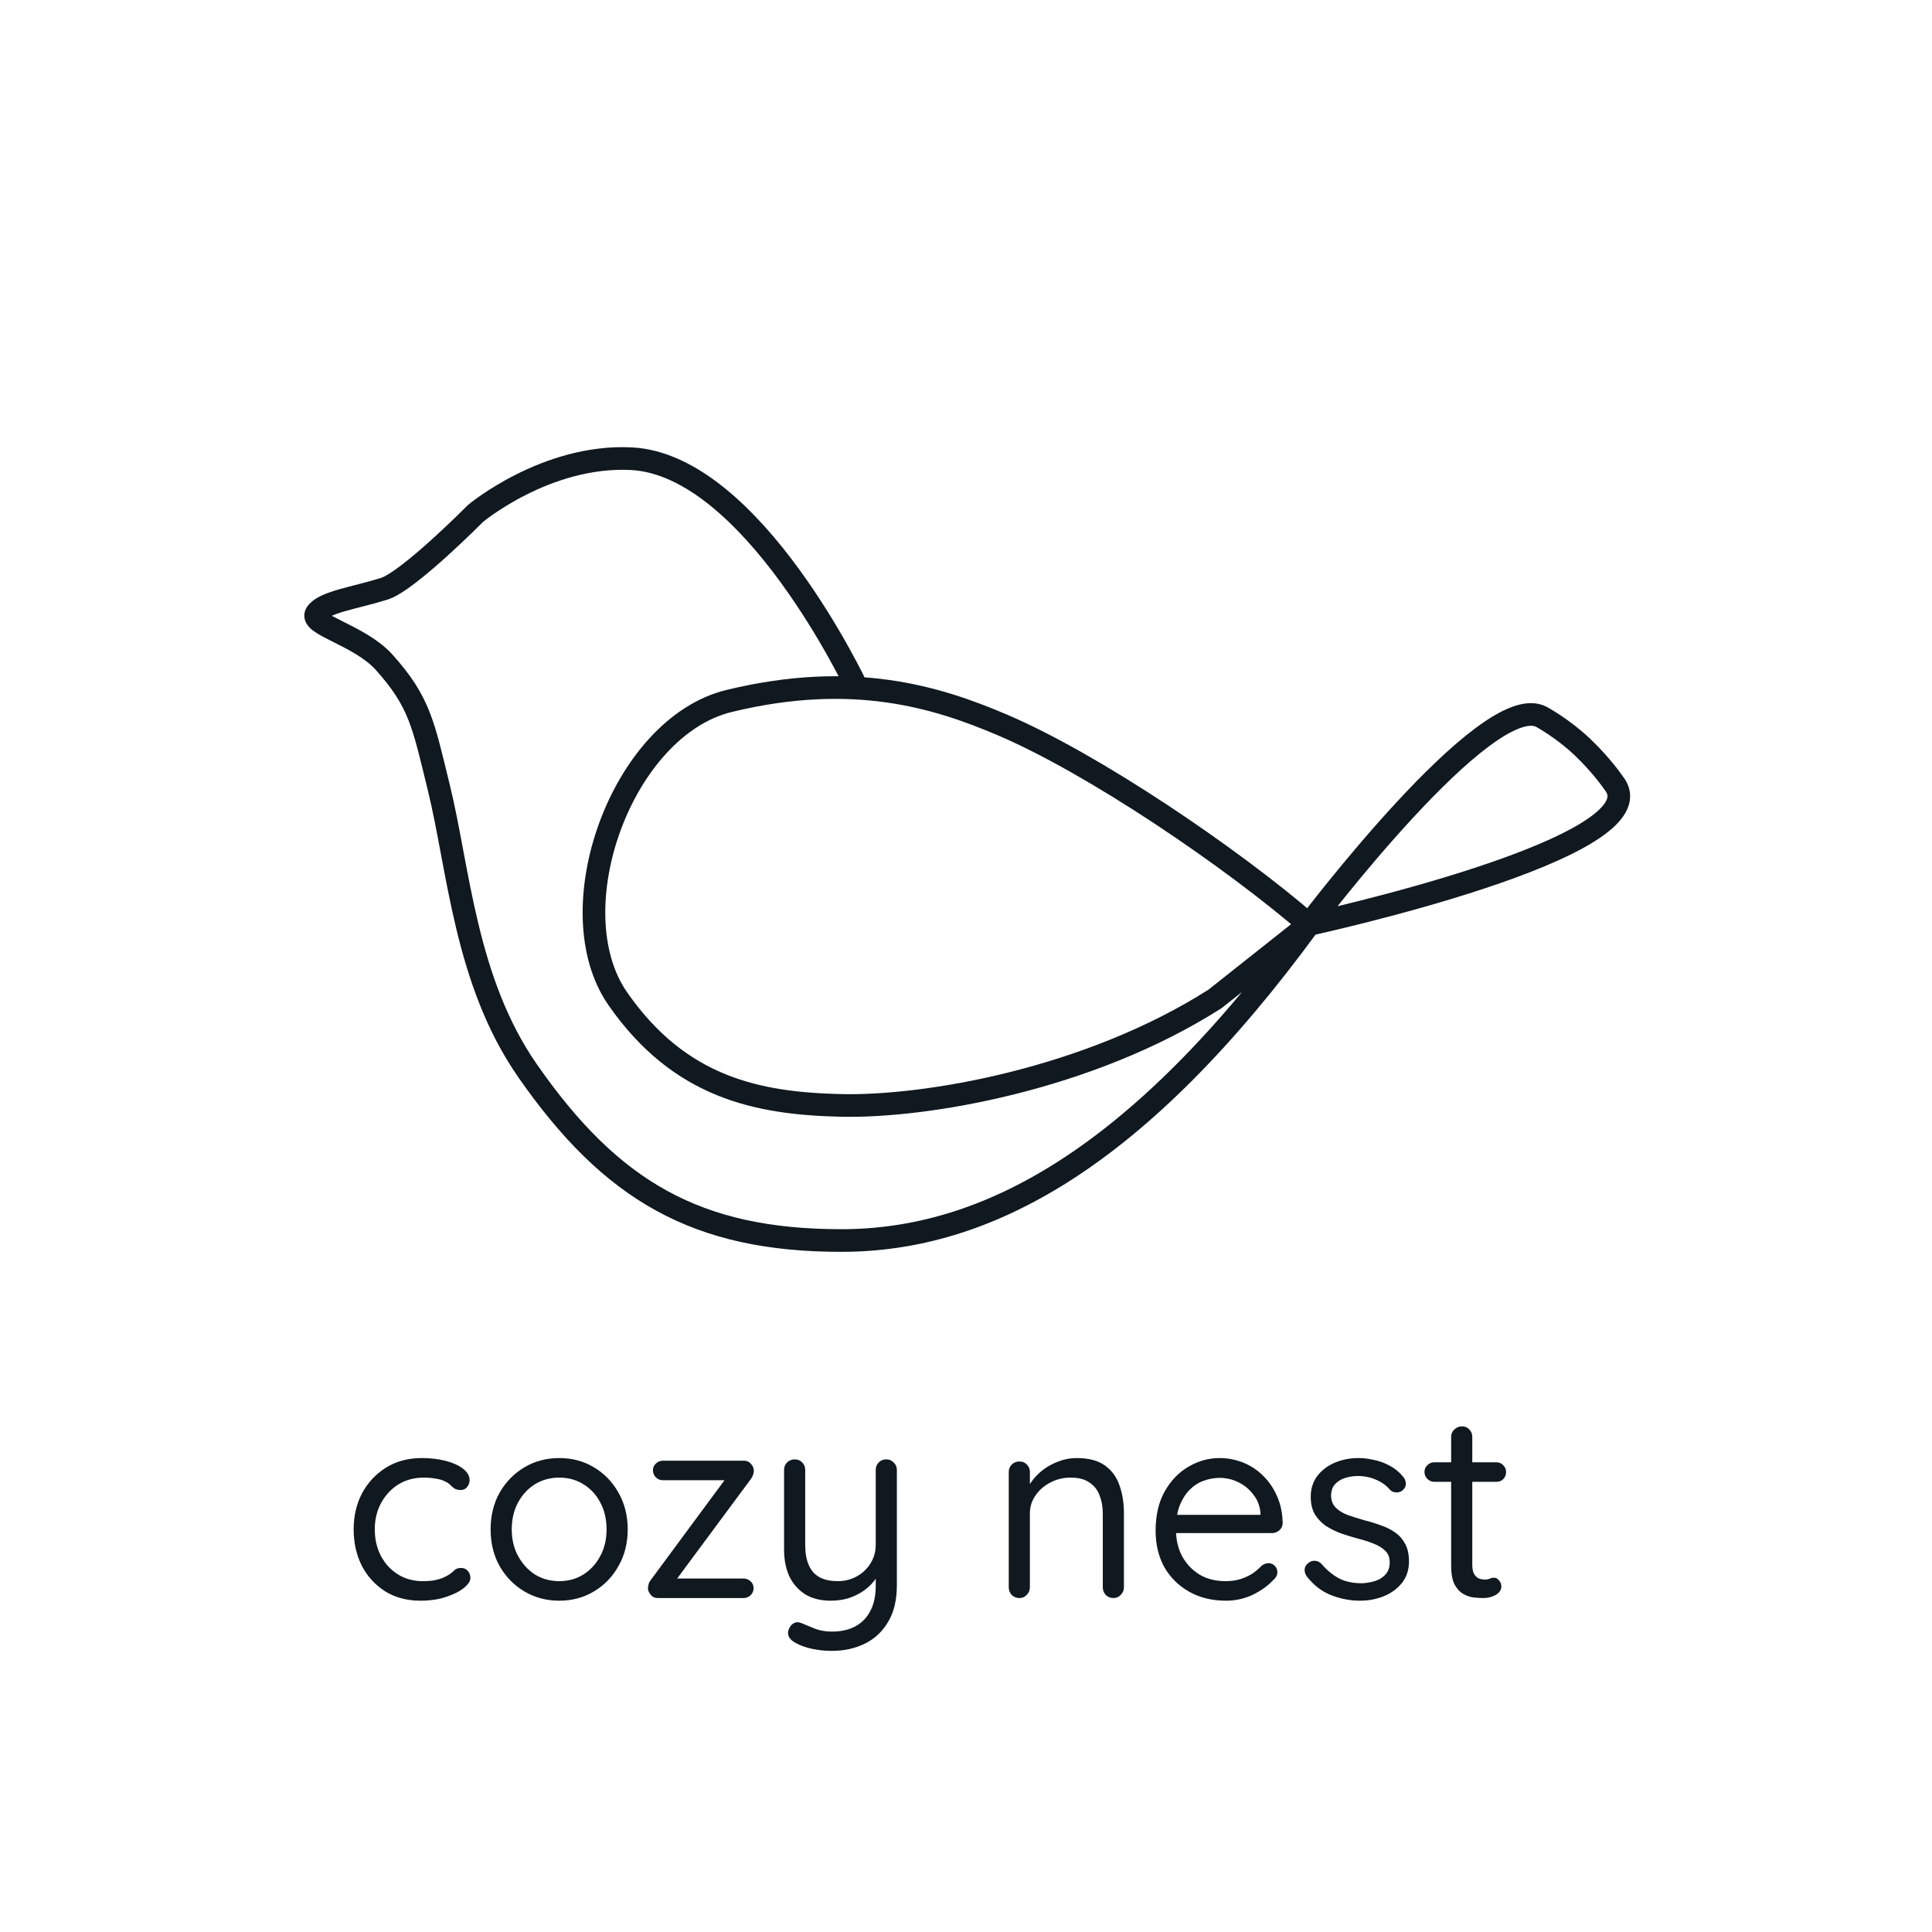
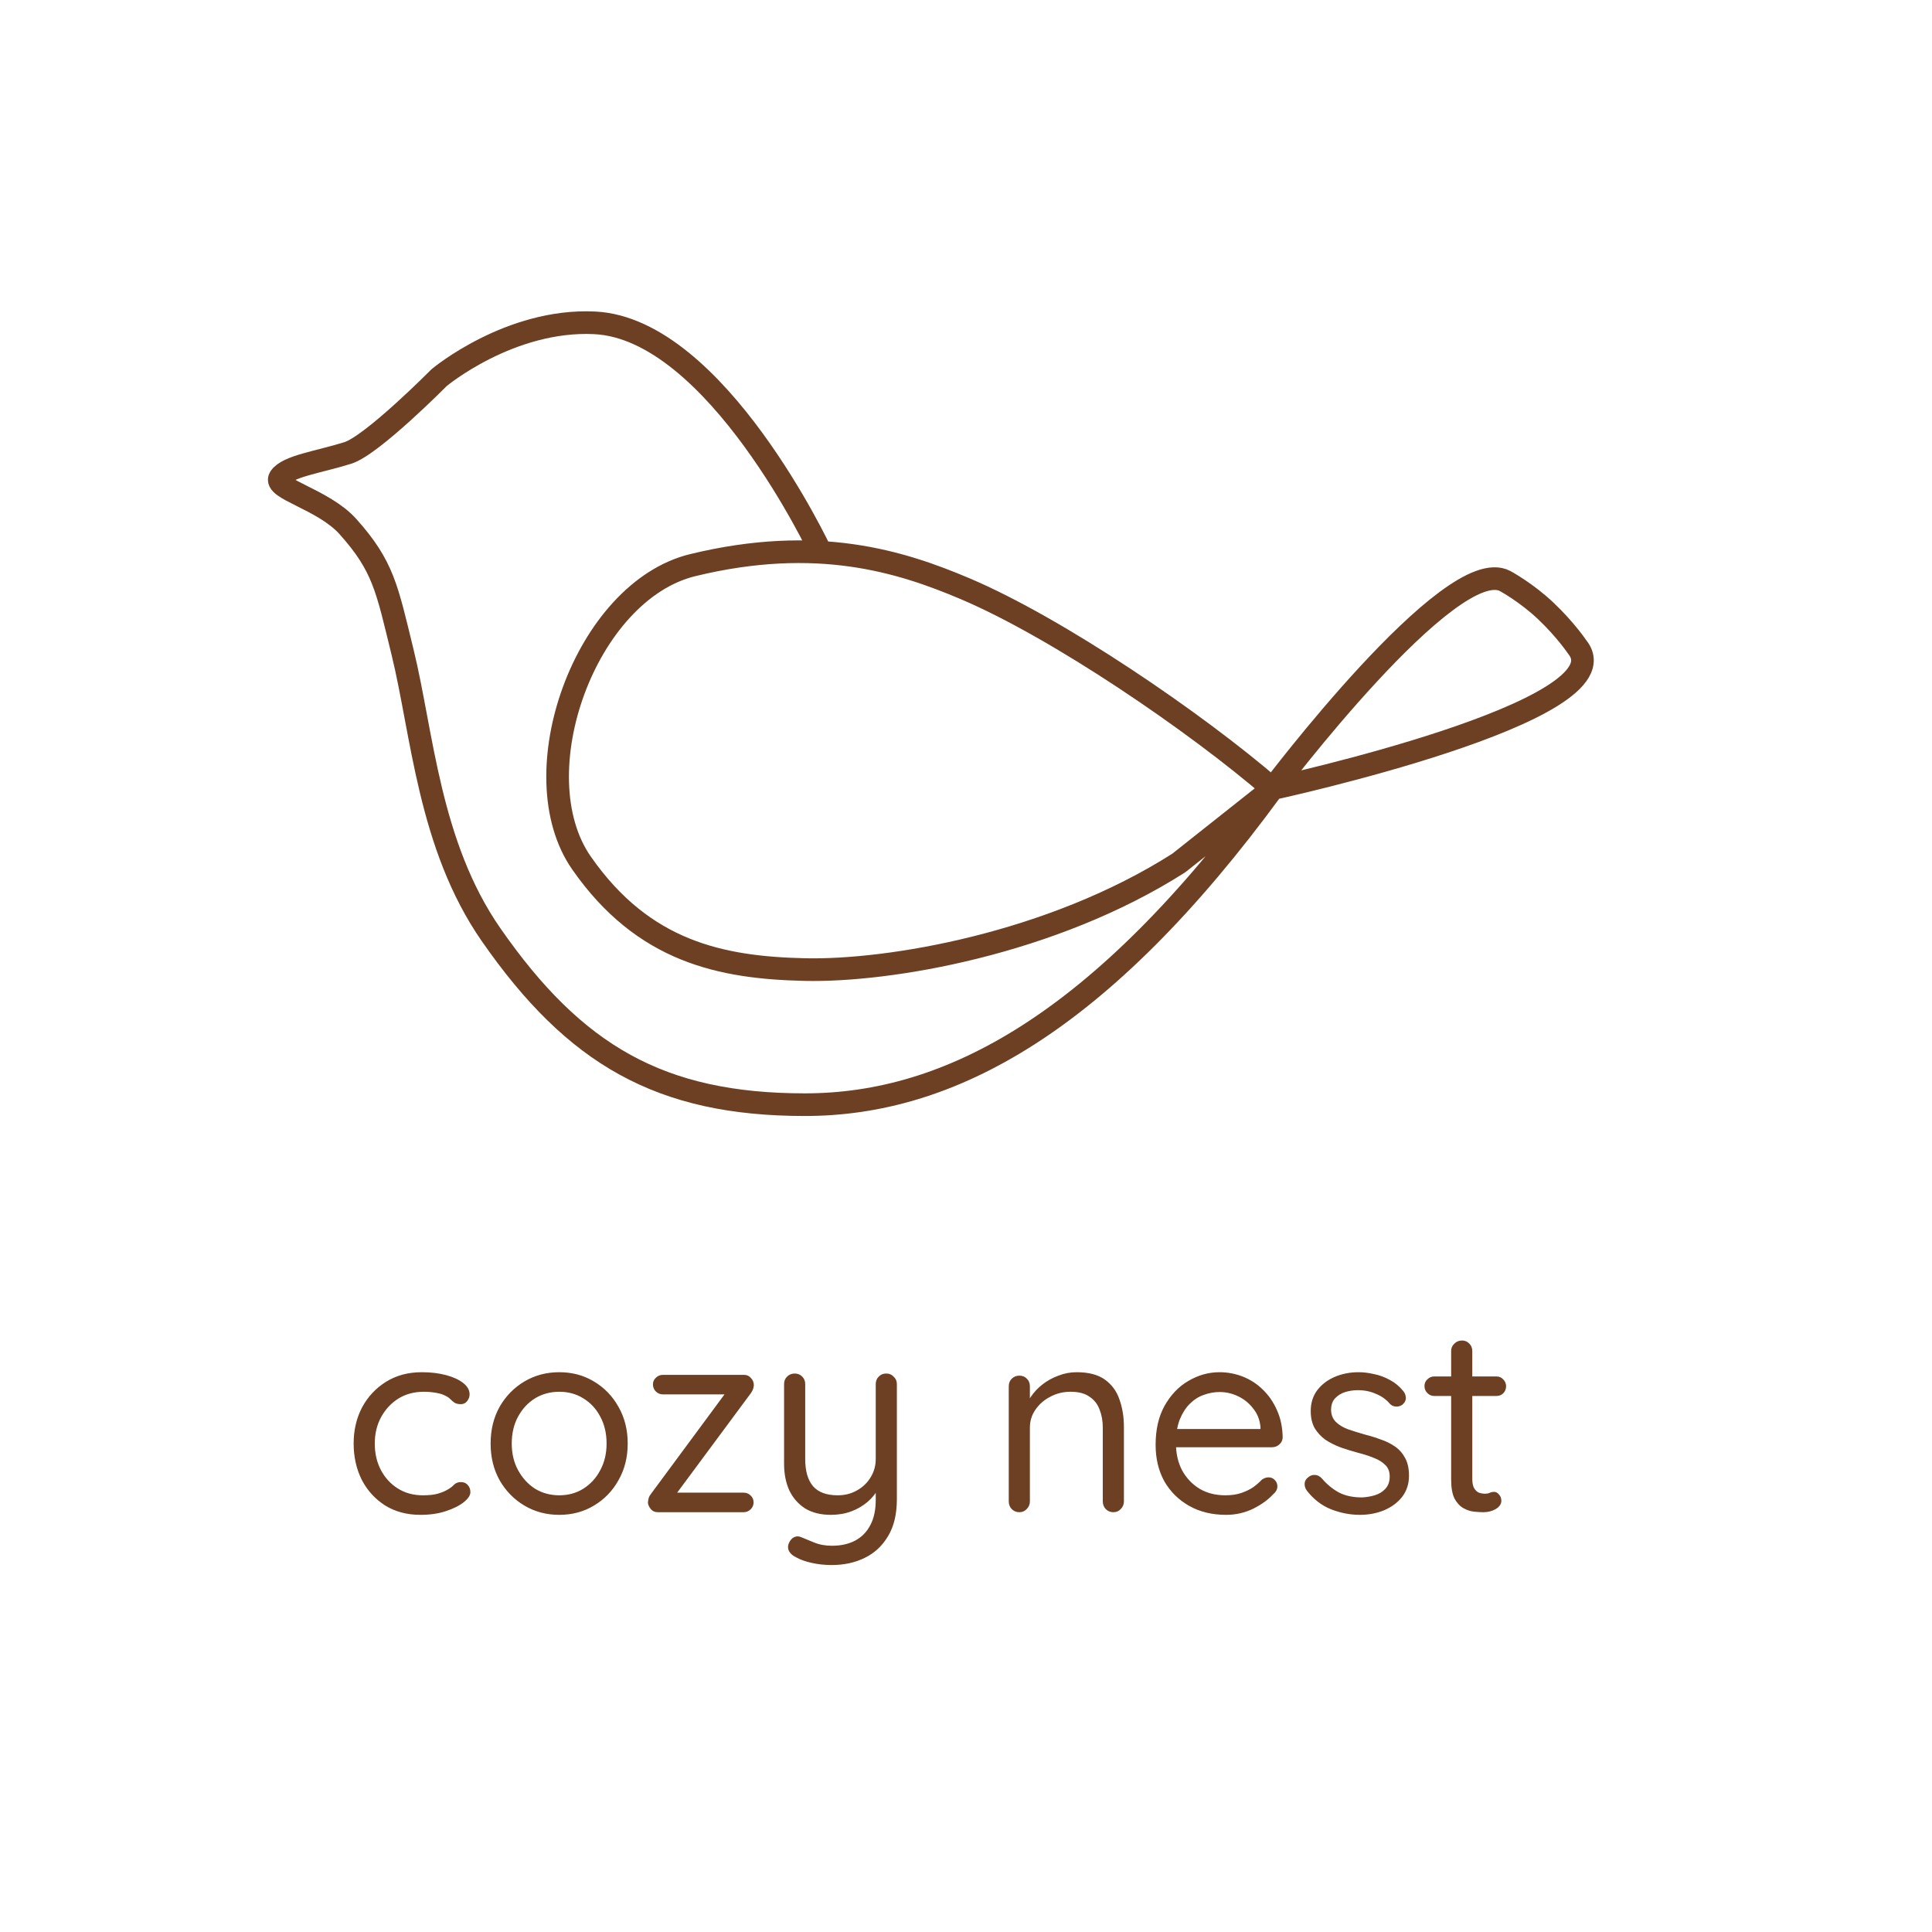
<svg xmlns="http://www.w3.org/2000/svg" width="1024" height="1024" viewBox="0 0 1024 1024" fill="none">
-   <path d="M693.766 490L644 529.433C576.5 572.433 490.326 586.896 445.873 585.897C401.42 584.898 360.306 576.509 327.496 529.433C294.687 482.356 329.505 385.376 386.435 371.531C452.35 355.501 496.763 369.597 530.783 384.024C579.585 404.72 652.72 454.546 693.766 490ZM693.766 490C602.766 614.5 522.49 657.5 445.873 657.5C369.256 657.5 323.88 631.181 279.547 567.408C246.562 519.959 243.174 460.618 232.597 417.503C224.377 383.997 222.533 372.115 203.627 351.044C190.647 336.577 163.67 331.057 167.665 325.061C171.661 319.064 188.099 316.941 203.627 312.069C216.494 308.031 252.076 272.094 252.076 272.094C252.076 272.094 289.422 240.905 334.489 243.112C398.966 246.269 454.364 364.753 454.364 364.753M693.766 490C693.766 490 788.266 364.753 816.999 379.952C816.999 379.952 828.266 386 838.766 396C849.266 406 855.266 415 855.266 415C882.766 449 693.766 490 693.766 490Z" stroke="#101820" stroke-width="12" stroke-linejoin="bevel" />
-   <path d="M223.56 772.8C228.32 772.8 232.613 773.313 236.44 774.34C240.267 775.367 243.3 776.767 245.54 778.54C247.78 780.313 248.9 782.32 248.9 784.56C248.9 785.773 248.48 786.94 247.64 788.06C246.8 789.18 245.68 789.74 244.28 789.74C242.973 789.74 241.9 789.507 241.06 789.04C240.313 788.573 239.567 787.967 238.82 787.22C238.167 786.473 237.233 785.82 236.02 785.26C234.9 784.607 233.267 784.093 231.12 783.72C228.973 783.347 226.827 783.16 224.68 783.16C219.547 783.16 215.02 784.373 211.1 786.8C207.273 789.227 204.24 792.493 202 796.6C199.76 800.707 198.64 805.373 198.64 810.6C198.64 815.827 199.713 820.493 201.86 824.6C204.007 828.707 206.993 831.973 210.82 834.4C214.647 836.827 219.08 838.04 224.12 838.04C227.387 838.04 230 837.76 231.96 837.2C233.92 836.64 235.553 835.987 236.86 835.24C238.54 834.307 239.8 833.373 240.64 832.44C241.573 831.507 242.787 831.04 244.28 831.04C245.867 831.04 247.08 831.553 247.92 832.58C248.853 833.607 249.32 834.867 249.32 836.36C249.32 838.04 248.153 839.813 245.82 841.68C243.487 843.547 240.313 845.133 236.3 846.44C232.38 847.747 227.9 848.4 222.86 848.4C215.767 848.4 209.56 846.767 204.24 843.5C198.92 840.14 194.767 835.613 191.78 829.92C188.887 824.133 187.44 817.693 187.44 810.6C187.44 803.507 188.933 797.113 191.92 791.42C195 785.727 199.247 781.2 204.66 777.84C210.073 774.48 216.373 772.8 223.56 772.8ZM332.698 810.6C332.698 817.88 331.064 824.367 327.798 830.06C324.624 835.753 320.284 840.233 314.778 843.5C309.364 846.767 303.251 848.4 296.438 848.4C289.624 848.4 283.464 846.767 277.958 843.5C272.451 840.233 268.064 835.753 264.798 830.06C261.624 824.367 260.038 817.88 260.038 810.6C260.038 803.32 261.624 796.833 264.798 791.14C268.064 785.447 272.451 780.967 277.958 777.7C283.464 774.433 289.624 772.8 296.438 772.8C303.251 772.8 309.364 774.433 314.778 777.7C320.284 780.967 324.624 785.447 327.798 791.14C331.064 796.833 332.698 803.32 332.698 810.6ZM321.498 810.6C321.498 805.187 320.378 800.427 318.138 796.32C315.991 792.213 313.004 788.993 309.178 786.66C305.444 784.327 301.198 783.16 296.438 783.16C291.678 783.16 287.384 784.327 283.558 786.66C279.824 788.993 276.838 792.213 274.598 796.32C272.358 800.427 271.238 805.187 271.238 810.6C271.238 815.92 272.358 820.633 274.598 824.74C276.838 828.847 279.824 832.113 283.558 834.54C287.384 836.873 291.678 838.04 296.438 838.04C301.198 838.04 305.444 836.873 309.178 834.54C313.004 832.113 315.991 828.847 318.138 824.74C320.378 820.633 321.498 815.92 321.498 810.6ZM394.096 836.64C395.59 836.64 396.85 837.153 397.876 838.18C398.903 839.113 399.416 840.327 399.416 841.82C399.416 843.22 398.903 844.433 397.876 845.46C396.85 846.487 395.59 847 394.096 847H348.736C347.056 847 345.75 846.393 344.816 845.18C343.883 843.967 343.416 842.847 343.416 841.82C343.51 840.887 343.65 840.093 343.836 839.44C344.023 838.787 344.443 838.04 345.096 837.2L385.136 783.02L385.276 784.56H351.396C349.903 784.56 348.643 784.047 347.616 783.02C346.59 781.993 346.076 780.733 346.076 779.24C346.076 777.84 346.59 776.673 347.616 775.74C348.643 774.713 349.903 774.2 351.396 774.2H394.376C395.87 774.2 397.083 774.76 398.016 775.88C399.043 776.907 399.556 778.213 399.556 779.8C399.463 780.453 399.323 781.107 399.136 781.76C398.95 782.32 398.576 783.02 398.016 783.86L358.396 837.34L357.416 836.64H394.096ZM469.759 773.5C471.345 773.5 472.652 774.06 473.679 775.18C474.799 776.207 475.359 777.513 475.359 779.1V840.14C475.359 847.98 473.819 854.467 470.739 859.6C467.659 864.827 463.505 868.7 458.279 871.22C453.145 873.74 447.312 875 440.779 875C437.139 875 433.639 874.627 430.279 873.88C426.919 873.133 424.165 872.153 422.019 870.94C420.245 870.1 418.985 869.027 418.239 867.72C417.585 866.507 417.492 865.2 417.959 863.8C418.612 862.12 419.545 860.953 420.759 860.3C422.065 859.647 423.419 859.647 424.819 860.3C426.312 860.953 428.459 861.84 431.259 862.96C434.152 864.173 437.372 864.78 440.919 864.78C445.772 864.78 449.925 863.847 453.379 861.98C456.832 860.113 459.492 857.36 461.359 853.72C463.225 850.173 464.159 845.74 464.159 840.42V830.48L465.839 833.98C464.345 836.873 462.339 839.393 459.819 841.54C457.299 843.687 454.405 845.367 451.139 846.58C447.872 847.793 444.279 848.4 440.359 848.4C435.039 848.4 430.512 847.28 426.779 845.04C423.139 842.707 420.339 839.533 418.379 835.52C416.512 831.413 415.579 826.7 415.579 821.38V779.1C415.579 777.513 416.092 776.207 417.119 775.18C418.239 774.06 419.592 773.5 421.179 773.5C422.859 773.5 424.212 774.06 425.239 775.18C426.265 776.207 426.779 777.513 426.779 779.1V818.86C426.779 825.207 428.179 830.013 430.979 833.28C433.779 836.453 438.119 838.04 443.999 838.04C447.732 838.04 451.092 837.2 454.079 835.52C457.159 833.84 459.585 831.553 461.359 828.66C463.225 825.673 464.159 822.407 464.159 818.86V779.1C464.159 777.513 464.672 776.207 465.699 775.18C466.725 774.06 468.079 773.5 469.759 773.5ZM570.641 772.8C576.987 772.8 581.981 774.107 585.621 776.72C589.261 779.333 591.827 782.833 593.321 787.22C594.907 791.607 595.701 796.507 595.701 801.92V841.26C595.701 842.847 595.141 844.2 594.021 845.32C592.994 846.44 591.687 847 590.101 847C588.514 847 587.161 846.44 586.041 845.32C585.014 844.2 584.501 842.847 584.501 841.26V802.2C584.501 798.653 583.941 795.48 582.821 792.68C581.794 789.787 580.021 787.5 577.501 785.82C575.074 784.047 571.714 783.16 567.421 783.16C563.501 783.16 559.907 784.047 556.641 785.82C553.374 787.5 550.761 789.787 548.801 792.68C546.841 795.48 545.861 798.653 545.861 802.2V841.26C545.861 842.847 545.301 844.2 544.181 845.32C543.154 846.44 541.847 847 540.261 847C538.674 847 537.321 846.44 536.201 845.32C535.174 844.2 534.661 842.847 534.661 841.26V780.22C534.661 778.633 535.174 777.327 536.201 776.3C537.321 775.18 538.674 774.62 540.261 774.62C541.941 774.62 543.294 775.18 544.321 776.3C545.347 777.327 545.861 778.633 545.861 780.22V790.16L543.061 793.24C543.527 790.813 544.601 788.387 546.281 785.96C547.961 783.44 550.061 781.2 552.581 779.24C555.101 777.28 557.901 775.74 560.981 774.62C564.061 773.407 567.281 772.8 570.641 772.8ZM649.879 848.4C642.412 848.4 635.879 846.813 630.279 843.64C624.679 840.467 620.292 836.127 617.119 830.62C614.039 825.02 612.499 818.58 612.499 811.3C612.499 803.18 614.085 796.273 617.259 790.58C620.525 784.793 624.725 780.407 629.859 777.42C635.085 774.34 640.592 772.8 646.379 772.8C650.672 772.8 654.825 773.593 658.839 775.18C662.852 776.767 666.399 779.1 669.479 782.18C672.559 785.167 675.032 788.807 676.899 793.1C678.765 797.3 679.745 802.013 679.839 807.24C679.839 808.733 679.279 809.993 678.159 811.02C677.039 812.047 675.732 812.56 674.239 812.56H618.939L616.419 802.9H670.319L668.079 804.86V801.78C667.705 797.953 666.399 794.687 664.159 791.98C662.012 789.18 659.352 787.033 656.179 785.54C653.099 784.047 649.832 783.3 646.379 783.3C643.579 783.3 640.779 783.813 637.979 784.84C635.272 785.773 632.799 787.36 630.559 789.6C628.412 791.747 626.639 794.547 625.239 798C623.932 801.453 623.279 805.607 623.279 810.46C623.279 815.873 624.352 820.633 626.499 824.74C628.739 828.847 631.819 832.113 635.739 834.54C639.659 836.873 644.232 838.04 649.459 838.04C652.725 838.04 655.572 837.62 657.999 836.78C660.425 835.94 662.525 834.913 664.299 833.7C666.072 832.393 667.565 831.087 668.779 829.78C669.992 828.94 671.159 828.52 672.279 828.52C673.679 828.52 674.799 828.987 675.639 829.92C676.572 830.853 677.039 831.973 677.039 833.28C677.039 834.867 676.292 836.267 674.799 837.48C672.185 840.373 668.639 842.94 664.159 845.18C659.679 847.327 654.919 848.4 649.879 848.4ZM692.613 835.52C691.773 834.307 691.399 833.047 691.493 831.74C691.586 830.34 692.379 829.127 693.873 828.1C694.806 827.447 695.879 827.167 697.093 827.26C698.399 827.353 699.566 827.96 700.593 829.08C703.206 832.16 706.193 834.633 709.553 836.5C712.913 838.273 717.019 839.16 721.873 839.16C724.113 839.067 726.353 838.693 728.593 838.04C730.833 837.387 732.699 836.267 734.193 834.68C735.779 833 736.573 830.807 736.573 828.1C736.573 825.487 735.779 823.433 734.193 821.94C732.606 820.353 730.553 819.093 728.033 818.16C725.513 817.133 722.759 816.247 719.773 815.5C716.693 814.66 713.659 813.727 710.673 812.7C707.686 811.58 704.979 810.227 702.553 808.64C700.219 806.96 698.306 804.907 696.813 802.48C695.413 799.96 694.713 796.927 694.713 793.38C694.713 789.18 695.833 785.54 698.073 782.46C700.406 779.38 703.486 777 707.313 775.32C711.233 773.64 715.479 772.8 720.053 772.8C722.666 772.8 725.373 773.127 728.173 773.78C731.066 774.34 733.866 775.367 736.573 776.86C739.279 778.26 741.659 780.22 743.713 782.74C744.553 783.673 745.019 784.84 745.113 786.24C745.206 787.64 744.599 788.9 743.293 790.02C742.266 790.767 741.099 791.093 739.793 791C738.579 790.907 737.553 790.44 736.713 789.6C734.753 787.267 732.279 785.493 729.293 784.28C726.399 782.973 723.179 782.32 719.633 782.32C717.393 782.32 715.199 782.647 713.053 783.3C710.906 783.953 709.086 785.073 707.593 786.66C706.193 788.153 705.493 790.253 705.493 792.96C705.586 795.48 706.426 797.533 708.013 799.12C709.599 800.707 711.746 802.013 714.453 803.04C717.159 803.973 720.146 804.907 723.413 805.84C726.399 806.587 729.246 807.473 731.953 808.5C734.753 809.433 737.273 810.693 739.513 812.28C741.753 813.867 743.526 815.92 744.833 818.44C746.139 820.867 746.793 823.947 746.793 827.68C746.793 831.973 745.579 835.707 743.153 838.88C740.726 841.96 737.506 844.34 733.493 846.02C729.573 847.607 725.326 848.4 720.753 848.4C715.619 848.4 710.533 847.42 705.493 845.46C700.546 843.5 696.253 840.187 692.613 835.52ZM760.181 775.04H793.081C794.574 775.04 795.788 775.553 796.721 776.58C797.748 777.607 798.261 778.82 798.261 780.22C798.261 781.713 797.748 782.973 796.721 784C795.788 784.933 794.574 785.4 793.081 785.4H760.181C758.781 785.4 757.568 784.887 756.541 783.86C755.514 782.833 755.001 781.573 755.001 780.08C755.001 778.68 755.514 777.513 756.541 776.58C757.568 775.553 758.781 775.04 760.181 775.04ZM774.881 756C776.468 756 777.774 756.56 778.801 757.68C779.828 758.707 780.341 760.013 780.341 761.6V829.22C780.341 831.46 780.668 833.14 781.321 834.26C781.974 835.38 782.814 836.173 783.841 836.64C784.961 837.013 786.034 837.2 787.061 837.2C787.994 837.2 788.788 837.06 789.441 836.78C790.188 836.407 791.028 836.22 791.961 836.22C792.894 836.22 793.734 836.687 794.481 837.62C795.321 838.46 795.741 839.58 795.741 840.98C795.741 842.66 794.761 844.107 792.801 845.32C790.841 846.44 788.648 847 786.221 847C784.914 847 783.281 846.907 781.321 846.72C779.454 846.533 777.588 845.927 775.721 844.9C773.854 843.873 772.268 842.193 770.961 839.86C769.748 837.433 769.141 834.073 769.141 829.78V761.6C769.141 760.013 769.701 758.707 770.821 757.68C771.941 756.56 773.294 756 774.881 756Z" fill="#101820" />
+   <path d="M674.5 418L624.734 457.433C557.234 500.433 471.06 514.896 426.607 513.897C382.154 512.898 341.041 504.509 308.231 457.433C275.421 410.356 310.239 313.376 367.169 299.531C433.084 283.501 477.497 297.597 511.517 312.024C560.319 332.72 633.455 382.546 674.5 418ZM674.5 418C583.5 542.5 503.224 585.5 426.607 585.5C349.99 585.5 304.614 559.181 260.281 495.408C227.296 447.959 223.908 388.618 213.331 345.503C205.112 311.997 203.267 300.115 184.362 279.044C171.381 264.577 144.404 259.057 148.4 253.061C152.396 247.064 168.834 244.941 184.362 240.069C197.229 236.031 232.81 200.094 232.81 200.094C232.81 200.094 270.156 168.905 315.223 171.112C379.7 174.269 435.098 292.753 435.098 292.753M674.5 418C674.5 418 769 292.753 797.734 307.952C797.734 307.952 809 314 819.5 324C830 334 836 343 836 343C863.5 377 674.5 418 674.5 418Z" stroke="#6D4023" stroke-width="12" stroke-linejoin="bevel" />
+   <path d="M223.56 727.3C228.32 727.3 232.613 727.813 236.44 728.84C240.267 729.867 243.3 731.267 245.54 733.04C247.78 734.813 248.9 736.82 248.9 739.06C248.9 740.273 248.48 741.44 247.64 742.56C246.8 743.68 245.68 744.24 244.28 744.24C242.973 744.24 241.9 744.007 241.06 743.54C240.313 743.073 239.567 742.467 238.82 741.72C238.167 740.973 237.233 740.32 236.02 739.76C234.9 739.107 233.267 738.593 231.12 738.22C228.973 737.847 226.827 737.66 224.68 737.66C219.547 737.66 215.02 738.873 211.1 741.3C207.273 743.727 204.24 746.993 202 751.1C199.76 755.207 198.64 759.873 198.64 765.1C198.64 770.327 199.713 774.993 201.86 779.1C204.007 783.207 206.993 786.473 210.82 788.9C214.647 791.327 219.08 792.54 224.12 792.54C227.387 792.54 230 792.26 231.96 791.7C233.92 791.14 235.553 790.487 236.86 789.74C238.54 788.807 239.8 787.873 240.64 786.94C241.573 786.007 242.787 785.54 244.28 785.54C245.867 785.54 247.08 786.053 247.92 787.08C248.853 788.107 249.32 789.367 249.32 790.86C249.32 792.54 248.153 794.313 245.82 796.18C243.487 798.047 240.313 799.633 236.3 800.94C232.38 802.247 227.9 802.9 222.86 802.9C215.767 802.9 209.56 801.267 204.24 798C198.92 794.64 194.767 790.113 191.78 784.42C188.887 778.633 187.44 772.193 187.44 765.1C187.44 758.007 188.933 751.613 191.92 745.92C195 740.227 199.247 735.7 204.66 732.34C210.073 728.98 216.373 727.3 223.56 727.3ZM332.698 765.1C332.698 772.38 331.064 778.867 327.798 784.56C324.624 790.253 320.284 794.733 314.778 798C309.364 801.267 303.251 802.9 296.438 802.9C289.624 802.9 283.464 801.267 277.958 798C272.451 794.733 268.064 790.253 264.798 784.56C261.624 778.867 260.038 772.38 260.038 765.1C260.038 757.82 261.624 751.333 264.798 745.64C268.064 739.947 272.451 735.467 277.958 732.2C283.464 728.933 289.624 727.3 296.438 727.3C303.251 727.3 309.364 728.933 314.778 732.2C320.284 735.467 324.624 739.947 327.798 745.64C331.064 751.333 332.698 757.82 332.698 765.1ZM321.498 765.1C321.498 759.687 320.378 754.927 318.138 750.82C315.991 746.713 313.004 743.493 309.178 741.16C305.444 738.827 301.198 737.66 296.438 737.66C291.678 737.66 287.384 738.827 283.558 741.16C279.824 743.493 276.838 746.713 274.598 750.82C272.358 754.927 271.238 759.687 271.238 765.1C271.238 770.42 272.358 775.133 274.598 779.24C276.838 783.347 279.824 786.613 283.558 789.04C287.384 791.373 291.678 792.54 296.438 792.54C301.198 792.54 305.444 791.373 309.178 789.04C313.004 786.613 315.991 783.347 318.138 779.24C320.378 775.133 321.498 770.42 321.498 765.1ZM394.096 791.14C395.59 791.14 396.85 791.653 397.876 792.68C398.903 793.613 399.416 794.827 399.416 796.32C399.416 797.72 398.903 798.933 397.876 799.96C396.85 800.987 395.59 801.5 394.096 801.5H348.736C347.056 801.5 345.75 800.893 344.816 799.68C343.883 798.467 343.416 797.347 343.416 796.32C343.51 795.387 343.65 794.593 343.836 793.94C344.023 793.287 344.443 792.54 345.096 791.7L385.136 737.52L385.276 739.06H351.396C349.903 739.06 348.643 738.547 347.616 737.52C346.59 736.493 346.076 735.233 346.076 733.74C346.076 732.34 346.59 731.173 347.616 730.24C348.643 729.213 349.903 728.7 351.396 728.7H394.376C395.87 728.7 397.083 729.26 398.016 730.38C399.043 731.407 399.556 732.713 399.556 734.3C399.463 734.953 399.323 735.607 399.136 736.26C398.95 736.82 398.576 737.52 398.016 738.36L358.396 791.84L357.416 791.14H394.096ZM469.759 728C471.345 728 472.652 728.56 473.679 729.68C474.799 730.707 475.359 732.013 475.359 733.6V794.64C475.359 802.48 473.819 808.967 470.739 814.1C467.659 819.327 463.505 823.2 458.279 825.72C453.145 828.24 447.312 829.5 440.779 829.5C437.139 829.5 433.639 829.127 430.279 828.38C426.919 827.633 424.165 826.653 422.019 825.44C420.245 824.6 418.985 823.527 418.239 822.22C417.585 821.007 417.492 819.7 417.959 818.3C418.612 816.62 419.545 815.453 420.759 814.8C422.065 814.147 423.419 814.147 424.819 814.8C426.312 815.453 428.459 816.34 431.259 817.46C434.152 818.673 437.372 819.28 440.919 819.28C445.772 819.28 449.925 818.347 453.379 816.48C456.832 814.613 459.492 811.86 461.359 808.22C463.225 804.673 464.159 800.24 464.159 794.92V784.98L465.839 788.48C464.345 791.373 462.339 793.893 459.819 796.04C457.299 798.187 454.405 799.867 451.139 801.08C447.872 802.293 444.279 802.9 440.359 802.9C435.039 802.9 430.512 801.78 426.779 799.54C423.139 797.207 420.339 794.033 418.379 790.02C416.512 785.913 415.579 781.2 415.579 775.88V733.6C415.579 732.013 416.092 730.707 417.119 729.68C418.239 728.56 419.592 728 421.179 728C422.859 728 424.212 728.56 425.239 729.68C426.265 730.707 426.779 732.013 426.779 733.6V773.36C426.779 779.707 428.179 784.513 430.979 787.78C433.779 790.953 438.119 792.54 443.999 792.54C447.732 792.54 451.092 791.7 454.079 790.02C457.159 788.34 459.585 786.053 461.359 783.16C463.225 780.173 464.159 776.907 464.159 773.36V733.6C464.159 732.013 464.672 730.707 465.699 729.68C466.725 728.56 468.079 728 469.759 728ZM570.641 727.3C576.987 727.3 581.981 728.607 585.621 731.22C589.261 733.833 591.827 737.333 593.321 741.72C594.907 746.107 595.701 751.007 595.701 756.42V795.76C595.701 797.347 595.141 798.7 594.021 799.82C592.994 800.94 591.687 801.5 590.101 801.5C588.514 801.5 587.161 800.94 586.041 799.82C585.014 798.7 584.501 797.347 584.501 795.76V756.7C584.501 753.153 583.941 749.98 582.821 747.18C581.794 744.287 580.021 742 577.501 740.32C575.074 738.547 571.714 737.66 567.421 737.66C563.501 737.66 559.907 738.547 556.641 740.32C553.374 742 550.761 744.287 548.801 747.18C546.841 749.98 545.861 753.153 545.861 756.7V795.76C545.861 797.347 545.301 798.7 544.181 799.82C543.154 800.94 541.847 801.5 540.261 801.5C538.674 801.5 537.321 800.94 536.201 799.82C535.174 798.7 534.661 797.347 534.661 795.76V734.72C534.661 733.133 535.174 731.827 536.201 730.8C537.321 729.68 538.674 729.12 540.261 729.12C541.941 729.12 543.294 729.68 544.321 730.8C545.347 731.827 545.861 733.133 545.861 734.72V744.66L543.061 747.74C543.527 745.313 544.601 742.887 546.281 740.46C547.961 737.94 550.061 735.7 552.581 733.74C555.101 731.78 557.901 730.24 560.981 729.12C564.061 727.907 567.281 727.3 570.641 727.3ZM649.879 802.9C642.412 802.9 635.879 801.313 630.279 798.14C624.679 794.967 620.292 790.627 617.119 785.12C614.039 779.52 612.499 773.08 612.499 765.8C612.499 757.68 614.085 750.773 617.259 745.08C620.525 739.293 624.725 734.907 629.859 731.92C635.085 728.84 640.592 727.3 646.379 727.3C650.672 727.3 654.825 728.093 658.839 729.68C662.852 731.267 666.399 733.6 669.479 736.68C672.559 739.667 675.032 743.307 676.899 747.6C678.765 751.8 679.745 756.513 679.839 761.74C679.839 763.233 679.279 764.493 678.159 765.52C677.039 766.547 675.732 767.06 674.239 767.06H618.939L616.419 757.4H670.319L668.079 759.36V756.28C667.705 752.453 666.399 749.187 664.159 746.48C662.012 743.68 659.352 741.533 656.179 740.04C653.099 738.547 649.832 737.8 646.379 737.8C643.579 737.8 640.779 738.313 637.979 739.34C635.272 740.273 632.799 741.86 630.559 744.1C628.412 746.247 626.639 749.047 625.239 752.5C623.932 755.953 623.279 760.107 623.279 764.96C623.279 770.373 624.352 775.133 626.499 779.24C628.739 783.347 631.819 786.613 635.739 789.04C639.659 791.373 644.232 792.54 649.459 792.54C652.725 792.54 655.572 792.12 657.999 791.28C660.425 790.44 662.525 789.413 664.299 788.2C666.072 786.893 667.565 785.587 668.779 784.28C669.992 783.44 671.159 783.02 672.279 783.02C673.679 783.02 674.799 783.487 675.639 784.42C676.572 785.353 677.039 786.473 677.039 787.78C677.039 789.367 676.292 790.767 674.799 791.98C672.185 794.873 668.639 797.44 664.159 799.68C659.679 801.827 654.919 802.9 649.879 802.9ZM692.613 790.02C691.773 788.807 691.399 787.547 691.493 786.24C691.586 784.84 692.379 783.627 693.873 782.6C694.806 781.947 695.879 781.667 697.093 781.76C698.399 781.853 699.566 782.46 700.593 783.58C703.206 786.66 706.193 789.133 709.553 791C712.913 792.773 717.019 793.66 721.873 793.66C724.113 793.567 726.353 793.193 728.593 792.54C730.833 791.887 732.699 790.767 734.193 789.18C735.779 787.5 736.573 785.307 736.573 782.6C736.573 779.987 735.779 777.933 734.193 776.44C732.606 774.853 730.553 773.593 728.033 772.66C725.513 771.633 722.759 770.747 719.773 770C716.693 769.16 713.659 768.227 710.673 767.2C707.686 766.08 704.979 764.727 702.553 763.14C700.219 761.46 698.306 759.407 696.813 756.98C695.413 754.46 694.713 751.427 694.713 747.88C694.713 743.68 695.833 740.04 698.073 736.96C700.406 733.88 703.486 731.5 707.313 729.82C711.233 728.14 715.479 727.3 720.053 727.3C722.666 727.3 725.373 727.627 728.173 728.28C731.066 728.84 733.866 729.867 736.573 731.36C739.279 732.76 741.659 734.72 743.713 737.24C744.553 738.173 745.019 739.34 745.113 740.74C745.206 742.14 744.599 743.4 743.293 744.52C742.266 745.267 741.099 745.593 739.793 745.5C738.579 745.407 737.553 744.94 736.713 744.1C734.753 741.767 732.279 739.993 729.293 738.78C726.399 737.473 723.179 736.82 719.633 736.82C717.393 736.82 715.199 737.147 713.053 737.8C710.906 738.453 709.086 739.573 707.593 741.16C706.193 742.653 705.493 744.753 705.493 747.46C705.586 749.98 706.426 752.033 708.013 753.62C709.599 755.207 711.746 756.513 714.453 757.54C717.159 758.473 720.146 759.407 723.413 760.34C726.399 761.087 729.246 761.973 731.953 763C734.753 763.933 737.273 765.193 739.513 766.78C741.753 768.367 743.526 770.42 744.833 772.94C746.139 775.367 746.793 778.447 746.793 782.18C746.793 786.473 745.579 790.207 743.153 793.38C740.726 796.46 737.506 798.84 733.493 800.52C729.573 802.107 725.326 802.9 720.753 802.9C715.619 802.9 710.533 801.92 705.493 799.96C700.546 798 696.253 794.687 692.613 790.02ZM760.181 729.54H793.081C794.574 729.54 795.788 730.053 796.721 731.08C797.748 732.107 798.261 733.32 798.261 734.72C798.261 736.213 797.748 737.473 796.721 738.5C795.788 739.433 794.574 739.9 793.081 739.9H760.181C758.781 739.9 757.568 739.387 756.541 738.36C755.514 737.333 755.001 736.073 755.001 734.58C755.001 733.18 755.514 732.013 756.541 731.08C757.568 730.053 758.781 729.54 760.181 729.54ZM774.881 710.5C776.468 710.5 777.774 711.06 778.801 712.18C779.828 713.207 780.341 714.513 780.341 716.1V783.72C780.341 785.96 780.668 787.64 781.321 788.76C781.974 789.88 782.814 790.673 783.841 791.14C784.961 791.513 786.034 791.7 787.061 791.7C787.994 791.7 788.788 791.56 789.441 791.28C790.188 790.907 791.028 790.72 791.961 790.72C792.894 790.72 793.734 791.187 794.481 792.12C795.321 792.96 795.741 794.08 795.741 795.48C795.741 797.16 794.761 798.607 792.801 799.82C790.841 800.94 788.648 801.5 786.221 801.5C784.914 801.5 783.281 801.407 781.321 801.22C779.454 801.033 777.588 800.427 775.721 799.4C773.854 798.373 772.268 796.693 770.961 794.36C769.748 791.933 769.141 788.573 769.141 784.28V716.1C769.141 714.513 769.701 713.207 770.821 712.18C771.941 711.06 773.294 710.5 774.881 710.5Z" fill="#6D4023" />
</svg>
